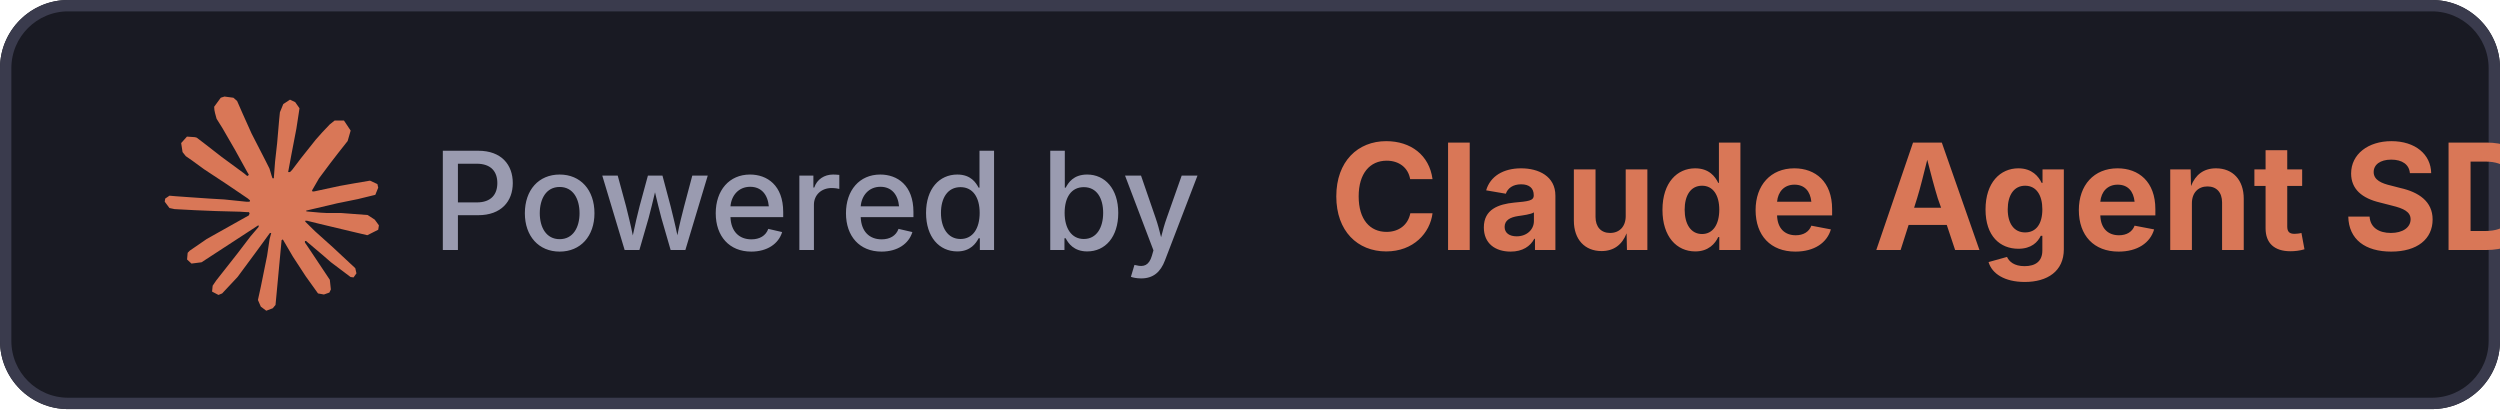
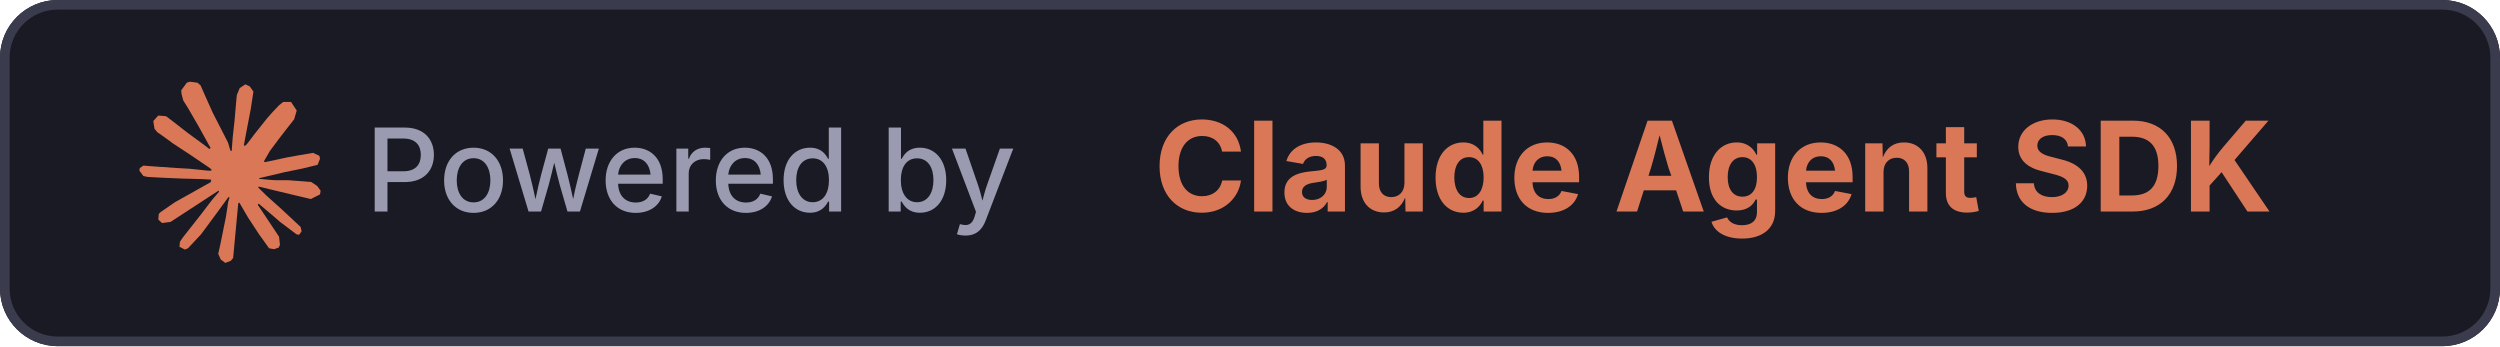
- <svg xmlns="http://www.w3.org/2000/svg" width="220" height="36" viewBox="0 0 220 36" fill="none">
-   <rect width="220" height="36" rx="6" fill="#191A23" />
-   <rect x="0.5" y="0.5" width="219" height="35" rx="5.5" stroke="#3A3B4D" />
+ <svg xmlns="http://www.w3.org/2000/svg" width="260" height="36" viewBox="0 0 260 36" fill="none">
+   <rect width="260" height="36" rx="6" fill="#191A23" />
+   <rect x="0.5" y="0.5" width="259" height="35" rx="5.5" stroke="#3A3B4D" />
  <g transform="translate(14, 8) scale(0.08)">
    <path d="M52.428 162.873L98.784 136.879L99.549 134.602L98.784 133.334H96.492L88.724 132.862L62.235 132.153L39.311 131.207L17.025 130.026L11.421 128.844L6.2 121.873L6.709 118.447L11.421 115.257L18.171 115.847L33.071 116.911L55.485 118.447L71.659 119.392L95.728 121.873H99.549L100.058 120.337L98.784 119.392L97.766 118.447L74.588 102.732L49.499 86.191L36.382 76.62L29.378 71.776L25.812 67.286L24.284 57.361L30.651 50.272L39.311 50.862L41.476 51.453L50.264 58.188L68.984 72.721L93.436 90.68L97.001 93.634L98.437 92.665L98.657 91.98L97.001 89.263L83.757 65.277L69.621 40.819L63.253 30.658L61.598 24.632C60.956 22.103 60.579 20.011 60.579 17.425L67.838 7.5L71.913 6.2L81.719 7.5L85.795 11.044L91.907 24.986L101.714 46.845L116.996 76.62L121.453 85.482L123.873 93.634L124.764 96.115H126.292V94.698L127.566 77.92L129.858 57.361L132.15 30.894L132.915 23.451L136.608 14.471L143.994 9.626L149.725 12.344L154.437 19.079L153.8 23.451L150.998 41.646L145.522 70.121L141.957 89.263H143.994L146.414 86.781L156.093 74.021L172.266 53.698L179.398 45.663L187.803 36.802L193.152 32.548H203.34L210.726 43.655L207.415 55.116L196.972 68.349L188.312 79.574L175.896 96.21L168.191 109.585L168.882 110.689L170.738 110.53L198.755 104.504L213.91 101.787L231.994 98.715L240.144 102.496L241.036 106.395L237.852 114.311L218.495 119.037L195.826 123.645L162.07 131.592L161.696 131.893L162.137 132.547L177.36 133.925L183.855 134.279H199.774L229.447 136.524L237.215 141.605L241.8 147.867L241.036 152.711L229.065 158.737L213.019 154.956L175.45 145.977L162.587 142.787H160.805V143.85L171.502 154.366L191.242 172.089L215.82 195.011L217.094 200.682L213.91 205.172L210.599 204.699L188.949 188.394L180.544 181.069L161.696 165.118H160.422V166.772L164.752 173.152L187.803 207.771L188.949 218.405L187.294 221.832L181.308 223.959L174.813 222.777L161.187 203.754L147.305 182.486L136.098 163.345L134.745 164.2L128.075 235.42L125.019 239.082L117.887 241.8L111.902 237.31L108.718 229.984L111.902 215.452L115.722 196.547L118.779 181.541L121.58 162.873L123.291 156.636L123.14 156.219L121.773 156.449L107.699 175.752L86.304 204.699L69.366 222.777L65.291 224.431L58.287 220.768L58.923 214.27L62.871 208.48L86.304 178.705L100.44 160.155L109.551 149.507L109.462 147.967L108.959 147.924L46.698 188.512L35.618 189.93L30.779 185.44L31.416 178.115L33.708 175.752L52.428 162.873Z" fill="#D97757" />
  </g>
  <text x="38" y="22" fill="#9A9BB0" font-family="system-ui, -apple-system, sans-serif" font-size="12" font-weight="500">Powered by</text>
-   <text x="117" y="22" fill="#D97757" font-family="system-ui, -apple-system, sans-serif" font-size="13" font-weight="700">Claude Agent SDK</text>
+   <text x="120" y="22" fill="#D97757" font-family="system-ui, -apple-system, sans-serif" font-size="13" font-weight="700">Claude Agent SDK</text>
</svg>
